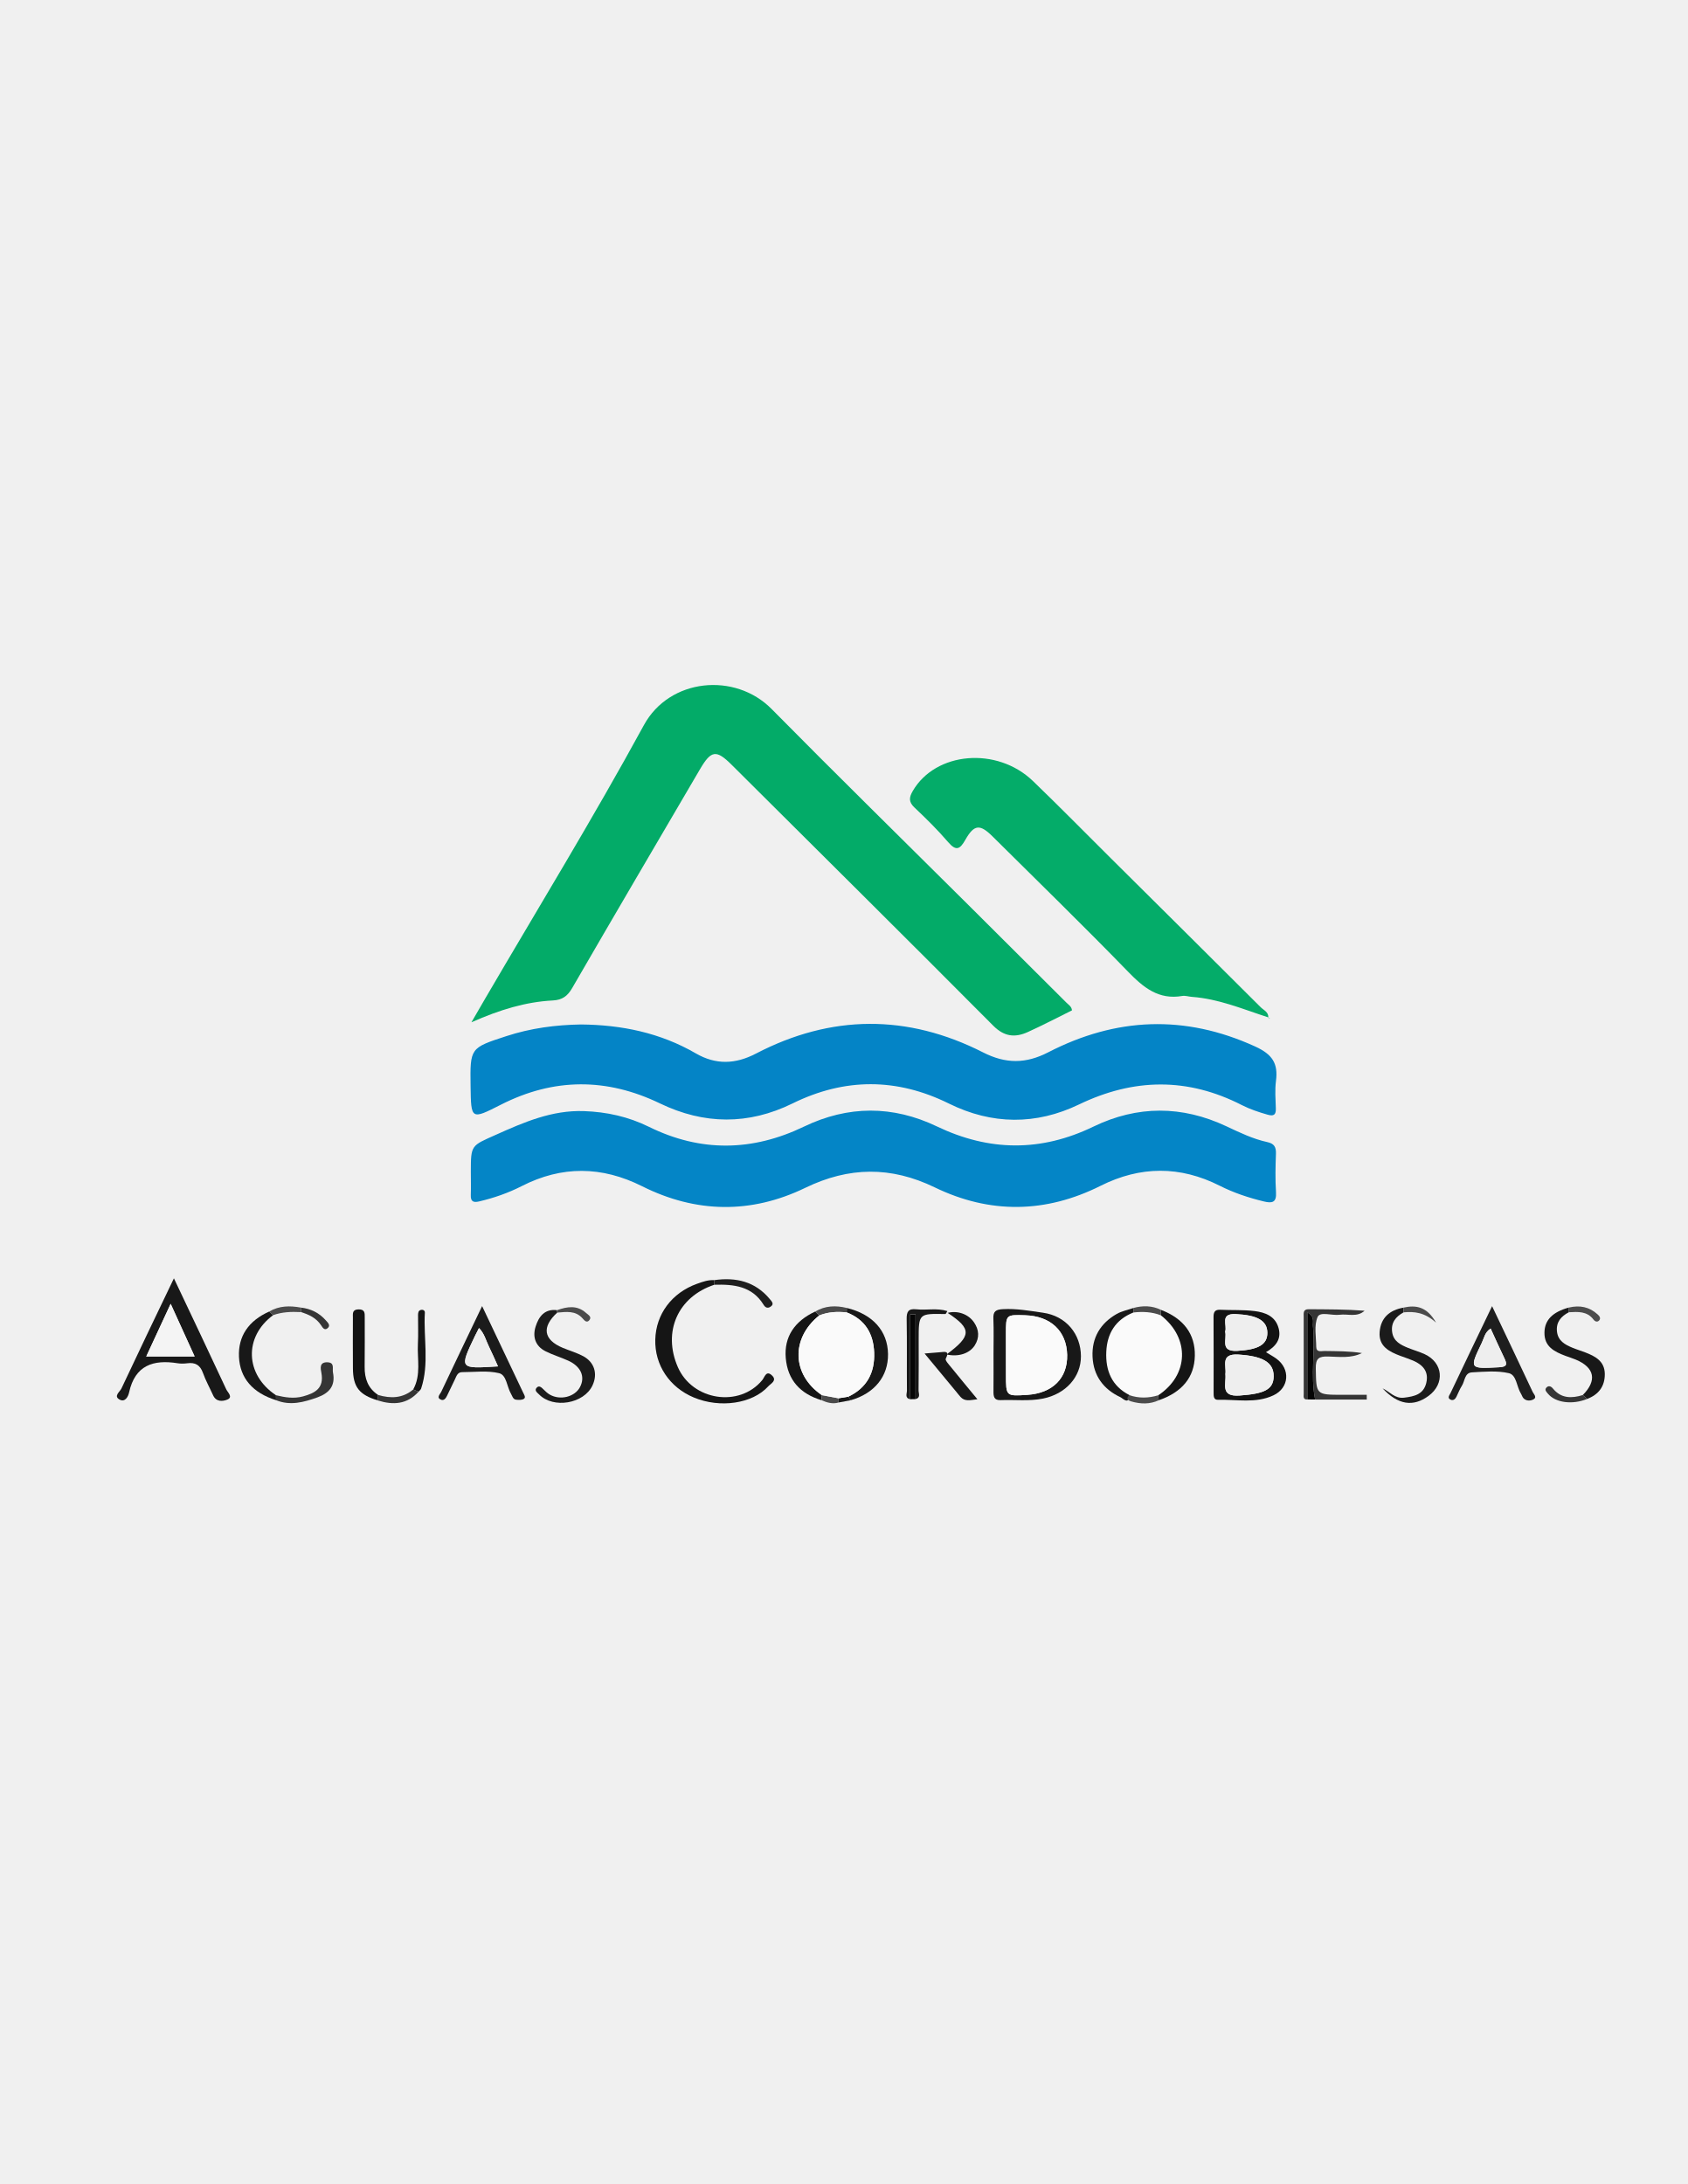
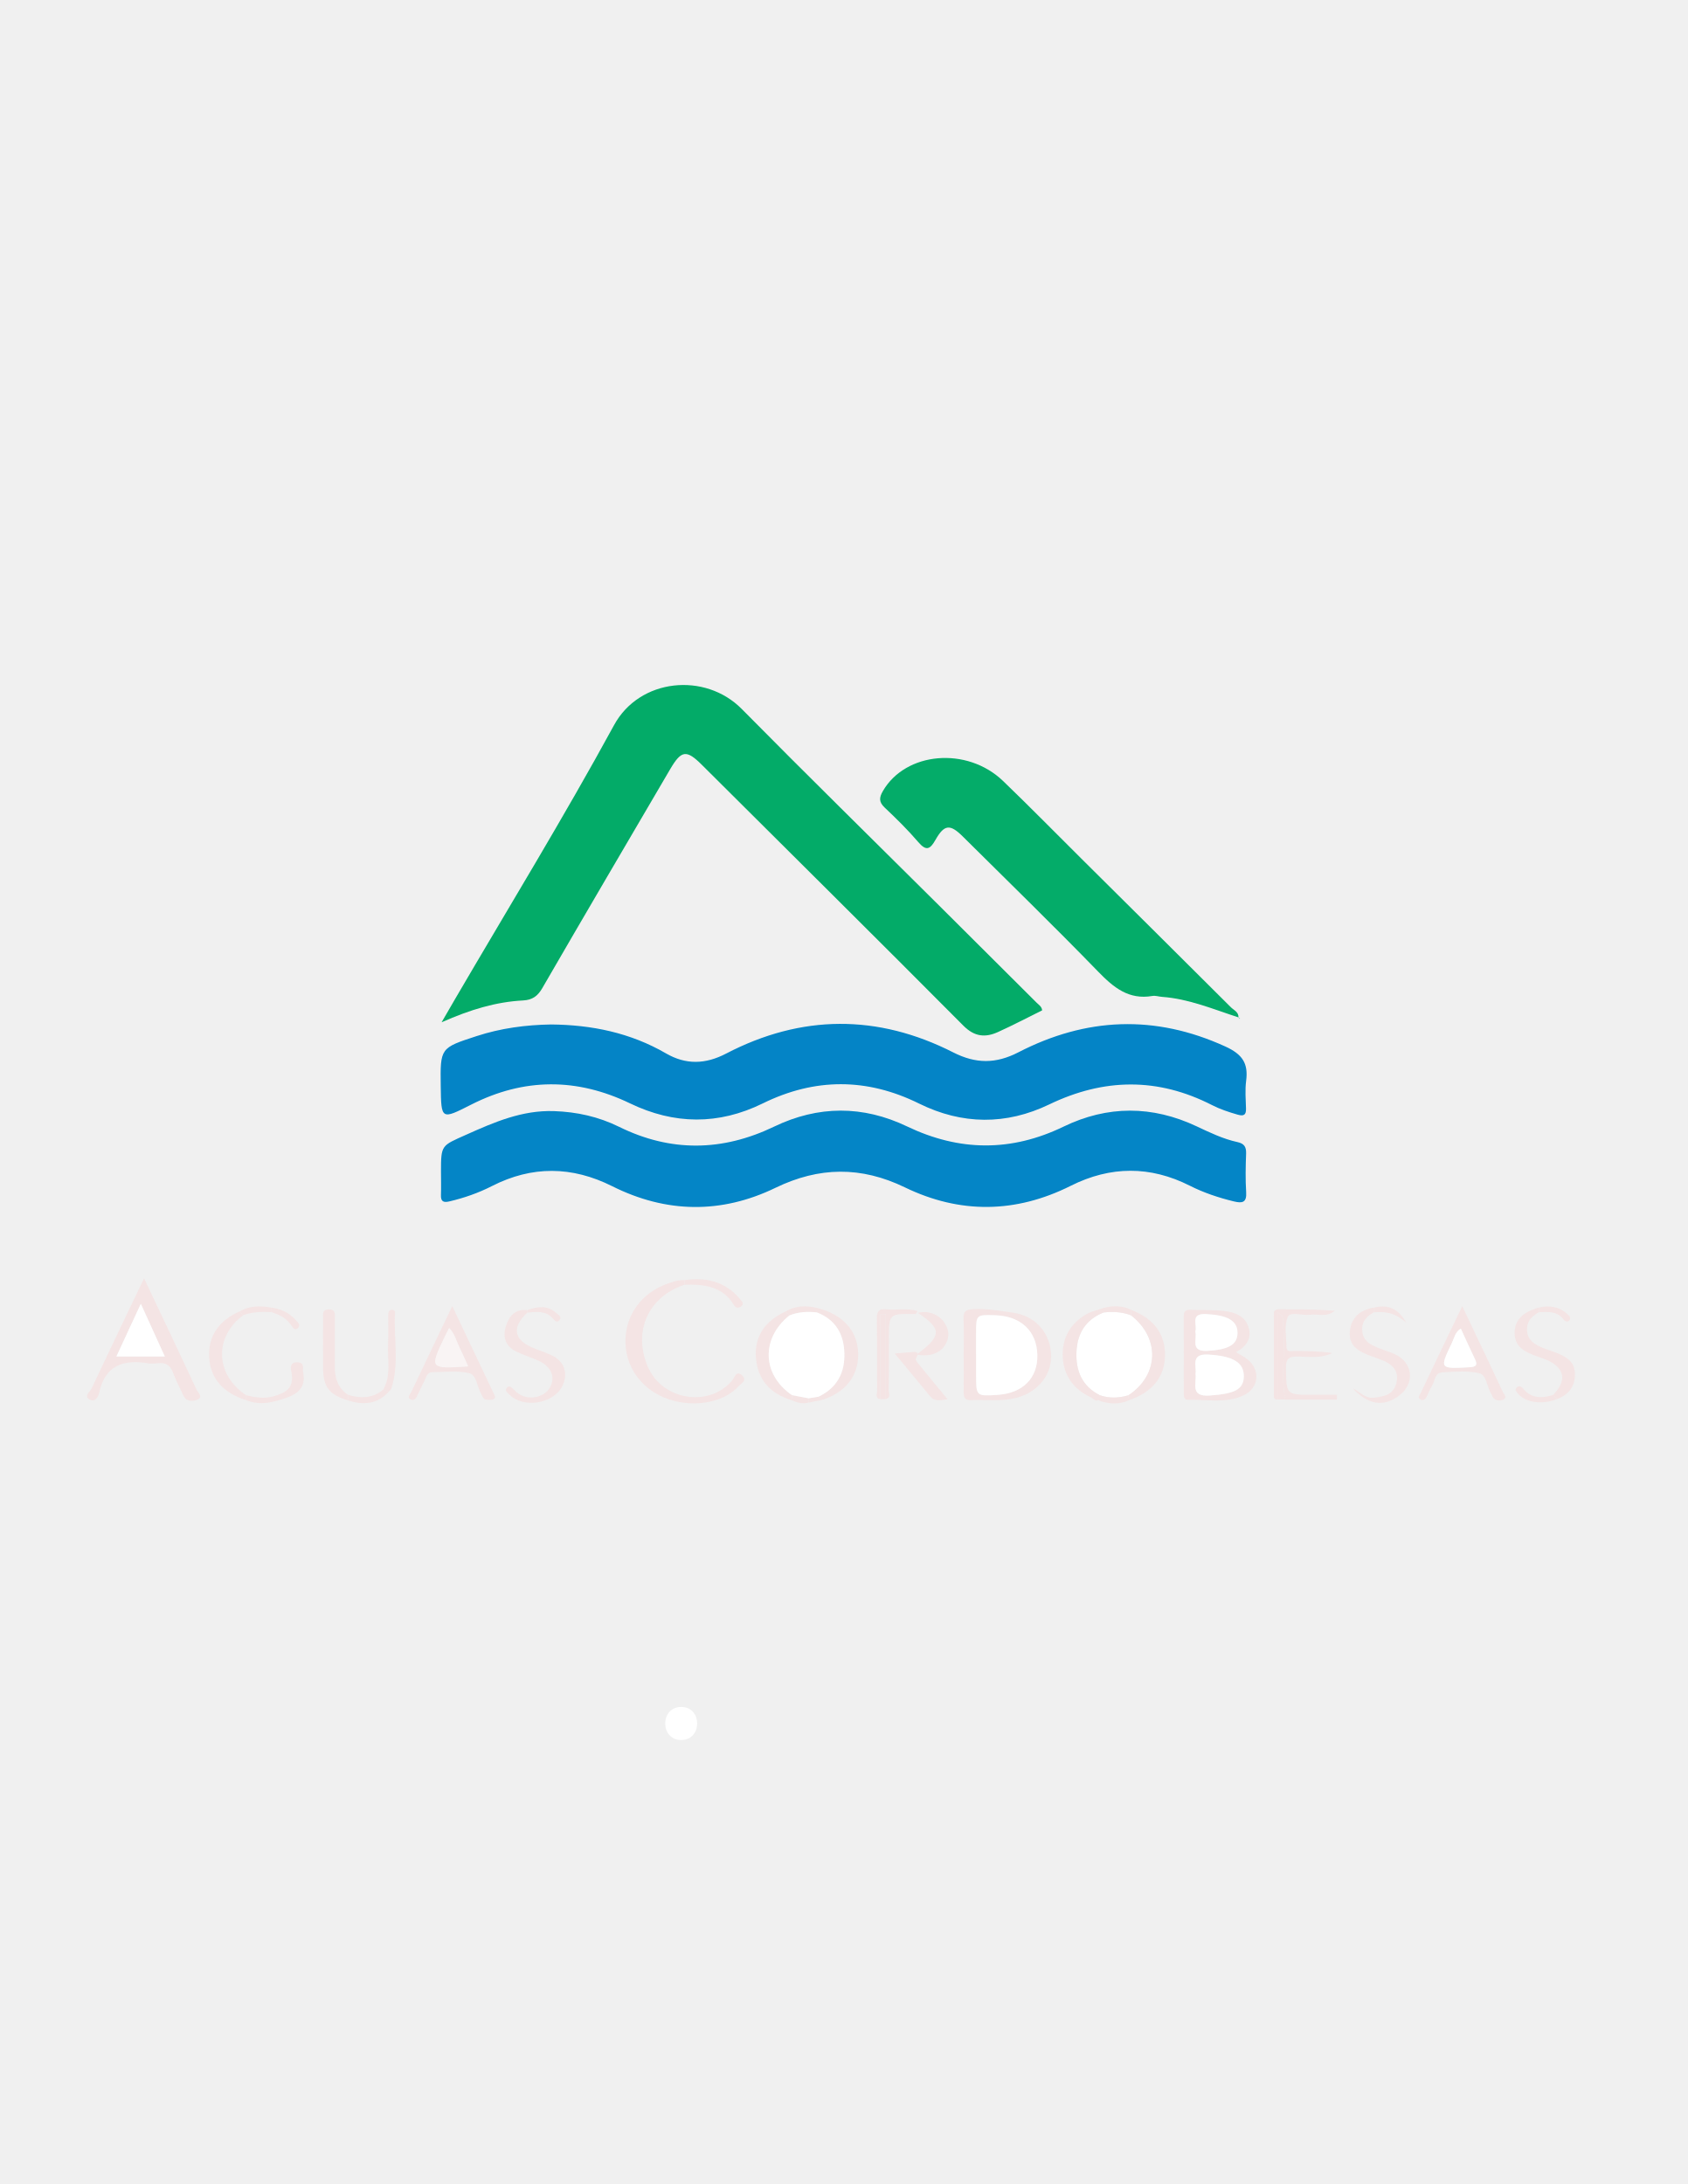
<svg xmlns="http://www.w3.org/2000/svg" version="1.1" id="Capa_1" x="0px" y="0px" viewBox="0 0 612 792" style="enable-background:new 0 0 612 792;" xml:space="preserve">
  <style type="text/css">
	.st0{fill:#03AB68;}
	.st1{fill:#0484C6;}
	.st2{fill:#0485C6;}
	.st3{fill:#04AC69;}
- 	.st4{fill:#FAFAFA;}
- 	.st5{fill:#181818;}
- 	.st6{fill:#151515;}
- 	.st7{fill:#121212;}
- 	.st8{fill:#1E1E1E;}
- 	.st9{fill:#1B1B1B;}
- 	.st10{fill:#353535;}
- 	.st11{fill:#050505;}
- 	.st12{fill:#4B4B4B;}
- 	.st13{fill:#F4F4F4;}
- 	.st14{fill:#EEEEEE;}
+ 	.st4{fill:#FFFFFF;}
+ 	.st5{fill:#F4E4E4;}
+ 	.st6{fill:#F9F4F4;}
</style>
  <g>
-     <path class="st0" d="M170.94,370.72c2.13-3.67,3.49-6.05,4.88-8.42c19.31-33.06,39.34-65.74,57.65-99.34   c9.27-17.01,33.03-19.3,46.31-5.85c23.63,23.95,47.66,47.5,71.51,71.23c11.81,11.75,23.61,23.5,35.4,35.27c0.8,0.8,1.9,1.42,2,2.79   c-5.33,2.63-10.6,5.41-16.02,7.86c-4.58,2.07-8.5,1.75-12.54-2.32c-31.47-31.65-63.18-63.07-94.81-94.57   c-5.61-5.59-7.45-5.34-11.52,1.6c-15.48,26.43-31,52.84-46.34,79.35c-1.7,2.94-3.62,4.3-6.97,4.48   C190.63,363.32,181.3,366.13,170.94,370.72z" />
-     <path class="st1" d="M210.64,371.51c14.73,0.13,28.77,3.01,41.65,10.48c7.26,4.21,14.34,3.97,21.81,0.08   c27.33-14.23,54.96-14.36,82.38-0.42c8.21,4.17,15.45,4.16,23.63-0.06c24.54-12.65,49.44-13.75,74.97-2.11   c6.28,2.86,8.41,6.15,7.58,12.51c-0.43,3.28-0.15,6.65-0.05,9.98c0.07,2.33-0.77,2.89-3,2.25c-3.21-0.92-6.36-1.96-9.34-3.48   c-19.63-10.04-39.15-9.79-59.01-0.23c-15.59,7.51-31.53,7.42-47.19-0.32c-18.9-9.34-37.77-9.35-56.68-0.05   c-16.03,7.88-32.11,7.7-48.09,0c-19.32-9.32-38.49-9.28-57.62,0.43c-10.89,5.53-10.88,5.55-11.05-6.7   c-0.19-13.88-0.18-13.84,12.97-18.13C192.4,372.86,201.43,371.66,210.64,371.51z" />
-     <path class="st2" d="M170.72,424.84c0-9.7,0.16-9.33,9.03-13.3c10.25-4.59,20.38-9.01,31.96-8.61c8.29,0.28,16.13,2.02,23.58,5.69   c18.74,9.24,37.46,8.96,56.25-0.08c15.99-7.69,32.18-7.72,48.19-0.05c18.96,9.08,37.73,9.26,56.74,0.06   c15.95-7.72,32.14-7.67,48.2-0.12c4.83,2.27,9.63,4.6,14.87,5.74c2.43,0.53,3.19,1.75,3.11,4.16c-0.17,4.66-0.28,9.34,0.02,13.99   c0.26,3.89-1.51,4.07-4.48,3.35c-5.52-1.34-10.85-3.11-15.95-5.69c-14.36-7.25-28.75-7.19-43.16,0.03   c-19.93,10-40.18,10.25-60.14,0.58c-15.9-7.7-31.1-7.52-46.95,0.16c-19.64,9.51-39.61,9.22-59.19-0.59   c-14.6-7.31-29.07-7.47-43.6-0.05c-4.92,2.51-10.09,4.31-15.46,5.57c-2.13,0.5-3.13,0.03-3.03-2.34   C170.81,430.51,170.72,427.68,170.72,424.84z" />
-     <path class="st3" d="M459.97,368.97c-9.15-2.95-18.06-6.77-27.81-7.47c-1.16-0.08-2.36-0.52-3.47-0.33   c-8.57,1.48-14.05-3.02-19.65-8.79c-16.12-16.6-32.71-32.75-49.14-49.06c-4.59-4.55-6.68-4.39-9.88,1.24   c-1.95,3.43-3.33,4.2-6.23,0.82c-3.79-4.42-7.96-8.53-12.19-12.52c-2.16-2.04-2.01-3.64-0.64-6.01   c8.25-14.23,30.48-16.22,43.58-3.62c9.6,9.24,18.93,18.75,28.38,28.14c18.08,17.95,36.17,35.9,54.2,53.89   c1.09,1.08,2.92,1.76,2.76,3.8L459.97,368.97z" />
-     <path class="st4" d="M409.44,505.91c0,0,0.09,0.02,0.09,0.02c-6.43-3.29-8.7-8.9-8.4-15.7c0.29-6.72,3.38-11.7,9.83-14.27   c3.4-0.37,6.76-0.24,9.99,1.05c10.57,8.27,10.12,21.65-0.97,28.98C416.46,507.04,412.94,507.14,409.44,505.91z" />
-     <path class="st5" d="M63.06,463.57c6.72,14.2,12.91,27.22,18.99,40.28c0.51,1.1,2.55,2.78,0.37,3.69   c-1.58,0.66-4.02,0.95-5.14-1.54c-1.23-2.72-2.7-5.35-3.7-8.15c-1.02-2.85-2.78-3.86-5.67-3.48c-1.14,0.15-2.35,0.18-3.48,0   c-8.87-1.43-15.47,0.74-17.62,10.57c-0.34,1.57-1.47,3.65-3.42,2.61c-2.34-1.25,0.08-2.83,0.63-4.01   C50.12,490.52,56.36,477.57,63.06,463.57z M61.88,472.81c-3.22,6.95-5.98,12.9-8.85,19.09c6.01,0,11.44,0,17.54,0   C67.66,485.5,64.96,479.56,61.88,472.81z" />
-     <path class="st6" d="M259.01,465.9c-13.2,4.35-18.82,17.02-13.24,29.84c5.3,12.17,22.3,14.8,30.61,4.75   c0.89-1.08,1.42-3.74,3.56-1.68c1.93,1.85-0.47,2.93-1.38,3.93c-5.74,6.32-17.47,8.01-26.97,4.05   c-8.85-3.69-14.24-11.79-13.99-21.03c0.25-9.23,6-16.93,15.13-20.21c2.02-0.73,4.07-1.46,6.28-1.32   C259.01,464.78,259.01,465.34,259.01,465.9z" />
-     <path class="st5" d="M360.24,491.1c0-4.31,0.13-8.63-0.05-12.94c-0.11-2.65,0.9-3.26,3.43-3.41c4.94-0.29,9.77,0.62,14.55,1.29   c8.43,1.18,13.74,7.77,13.77,15.79c0.03,7.49-5.5,13.68-13.73,15.34c-5.1,1.03-10.26,0.36-15.39,0.57   c-2.42,0.1-2.61-1.35-2.59-3.21C360.28,500.06,360.24,495.58,360.24,491.1z M364.75,491.53c0,2.33,0,4.66,0,6.99   c0,7.82,0,7.82,7.77,7.3c9.17-0.61,14.61-6.08,14.42-14.49c-0.2-8.63-5.97-14.09-15.22-14.37c-6.98-0.22-6.98-0.22-6.98,6.57   C364.75,486.21,364.75,488.87,364.75,491.53z" />
-     <path class="st7" d="M459.03,490.35c1.55,0.95,2.7,1.57,3.75,2.33c5.15,3.73,4.74,10.59-1.02,13.31   c-6.43,3.04-13.39,1.45-20.13,1.63c-1.62,0.04-1.58-1.38-1.58-2.55c0-9.12,0.03-18.25-0.03-27.37c-0.01-1.78,0.37-2.83,2.44-2.73   c4.14,0.19,8.31-0.03,12.41,0.47c3.86,0.47,7.57,1.82,8.75,6.22C464.69,485.62,462.6,488.3,459.03,490.35z M444.32,498.29   c0.39,3.52-2.08,8.3,5.17,7.78c8.74-0.63,12.26-2.07,12.33-6.92c0.08-5.21-4.17-7.4-12.78-7.93   C442.36,490.81,444.75,495.28,444.32,498.29z M444.23,482.9c0.74,2.8-2.04,7.33,4.42,6.97c7.4-0.42,10.94-2.17,10.88-6.6   c-0.05-4.45-3.82-6.37-11.43-6.73C442.12,476.25,445.09,480.53,444.23,482.9z" />
-     <path class="st8" d="M541.02,473.66c5.25,11.05,10.02,21.06,14.72,31.11c0.38,0.82,1.85,2.07-0.01,2.84   c-1.04,0.42-2.36,0.42-3.28-0.51c-0.45-0.45-0.62-1.16-0.97-1.72c-1.57-2.48-1.55-6.77-4.39-7.42c-4.26-0.98-8.91-0.53-13.37-0.29   c-2.69,0.14-2.54,3.15-3.65,4.86c-0.81,1.24-1.31,2.68-1.99,4.01c-0.4,0.79-1.09,1.43-1.98,1.08c-1.53-0.61-0.51-1.68-0.15-2.44   C530.77,495,535.64,484.87,541.02,473.66z M540.5,481.78c-2.09,1.29-2.37,3.42-3.19,5.13c-4.59,9.56-4.55,9.48,6.26,8.91   c2.86-0.15,2.98-1.06,1.92-3.24C543.78,489.05,542.19,485.45,540.5,481.78z" />
-     <path class="st9" d="M174.81,473.64c5.28,11.13,10.1,21.28,14.91,31.44c0.34,0.72,1.04,1.7,0.21,2.21   c-0.73,0.45-1.88,0.4-2.81,0.29c-1.15-0.14-1.35-1.34-1.85-2.17c-1.49-2.53-1.58-6.8-4.32-7.45c-4.25-1.02-8.9-0.37-13.38-0.37   c-1.67,0-2.05,1.43-2.62,2.62c-0.93,1.95-1.88,3.88-2.8,5.83c-0.45,0.96-1.15,1.98-2.2,1.56c-1.85-0.75-0.39-1.97,0.01-2.82   C164.71,494.73,169.52,484.71,174.81,473.64z M180.57,495.5c-1.27-2.79-2.22-5.05-3.31-7.24c-1.07-2.15-1.58-4.64-3.58-6.67   c-0.61,1.19-1.07,2.04-1.48,2.91C166.52,496.41,166.52,496.41,180.57,495.5z" />
-     <path class="st10" d="M474.03,507.49c-1.64,0.11-1.31-1.16-1.31-2.02c-0.03-9.32-0.02-18.65-0.01-27.97c0-1.3-0.28-2.75,1.85-2.73   c6.73,0.05,13.47,0.02,20.23,0.55c-2.76,2.5-6.05,1.05-9.05,1.46c-2.76,0.38-7.06-1.28-7.98,0.79c-1.36,3.08-0.53,7.16-0.5,10.82   c0.02,2.13,1.81,1.52,2.97,1.53c4.53,0.07,9.06,0.03,13.6,0.75c-3.98,1.98-8.19,1.35-12.26,1.25c-3.35-0.09-4.54,0.68-4.47,4.3   c0.17,9.58-0.02,9.59,9.76,9.59c2.9,0,5.81,0,8.71,0c0,0.58,0.01,1.15,0.01,1.73c-6.24,0-12.48,0-18.72,0   c-1.76-8.81,0.13-17.72-0.78-26.55c-0.16-1.57,0.78-3.58-2.05-5.02C474.03,486.82,474.03,497.16,474.03,507.49z" />
-     <path class="st9" d="M508.91,475.91c-2.84,1.58-4.64,3.77-4.11,7.24c0.5,3.29,3.06,4.54,5.72,5.63c1.99,0.82,4.1,1.39,6.05,2.29   c6.71,3.09,7.4,10.73,1.42,15.13c-5.57,4.1-11.07,3.29-16.67-2.73c2.57,1.17,4.4,3.79,7.79,3.38c3.72-0.46,7-1.16,8.03-5.29   c1.03-4.15-1.19-6.62-4.77-8.16c-1.52-0.65-3.11-1.15-4.66-1.73c-4.06-1.53-7.87-3.47-7.46-8.65c0.41-5.17,3.64-7.95,8.64-8.82   C508.89,474.77,508.9,475.34,508.91,475.91z" />
-     <path class="st9" d="M202.05,476c-5.72,5.24-5,9.84,2.01,12.78c2.45,1.02,5.04,1.76,7.37,3c4.13,2.2,5.37,6.43,3.41,10.62   c-3.1,6.66-14.2,8.55-19.37,3.28c-0.65-0.66-1.8-1.4-0.9-2.42c0.88-1,1.73-0.17,2.48,0.57c0.7,0.7,1.44,1.41,2.29,1.9   c3.78,2.18,9.06,0.85,10.94-2.68c2-3.74,0.41-7.5-4.21-9.61c-2.71-1.24-5.62-2.08-8.28-3.43c-3.66-1.85-4.74-5.2-3.6-8.88   c1.12-3.61,3.22-6.58,7.79-6.02C201.99,475.41,202.01,475.7,202.05,476z" />
-     <path class="st5" d="M573.9,505.9c5.25-5.26,4.33-9.98-2.54-12.86c-1.21-0.51-2.48-0.88-3.72-1.35c-3.99-1.51-7.72-3.3-7.63-8.47   c0.07-4.53,2.93-7.43,8.85-9.06c0,0.57,0,1.13,0.01,1.7c-2.87,1.49-4.73,3.63-4.31,7.1c0.4,3.28,2.88,4.65,5.55,5.76   c1.53,0.64,3.12,1.11,4.66,1.7c3.69,1.42,7.09,3.21,7.12,7.86c0.03,4.47-2.25,7.46-6.41,9.03   C574.95,506.84,574.43,506.37,573.9,505.9z" />
-     <path class="st5" d="M99.04,476.92c-10.68,7.87-10.2,21.61,1.03,29.04c0.01,0.6,0.02,1.2,0.03,1.8   c-8.47-2.64-13.09-8.02-13.45-15.69c-0.35-7.45,3.43-13.12,11-16.47C98.11,476.04,98.58,476.48,99.04,476.92z" />
-     <path class="st5" d="M307.04,474.31c9.41,2.28,14.84,8.35,14.95,16.72c0.11,8.08-4.91,14.29-13.54,16.75   c-0.29-0.43-0.57-0.86-0.86-1.29c6.75-3.21,9.65-8.71,9.37-16c-0.26-6.9-3.3-11.98-9.95-14.56   C307.02,475.39,307.03,474.85,307.04,474.31z" />
-     <path class="st6" d="M419.98,505.98c11.09-7.33,11.54-20.71,0.97-28.98c0-0.66,0.01-1.33,0.01-1.99   c8.26,3.15,12.45,8.83,12.28,16.68c-0.17,7.73-4.59,13.17-13.1,16.1C420.09,507.18,420.03,506.58,419.98,505.98z" />
-     <path class="st5" d="M410.96,475.95c-6.45,2.57-9.54,7.55-9.83,14.27c-0.3,6.81,1.97,12.41,8.4,15.7c-0.19,3.72-2.5,1.11-3.24,0.77   c-6.19-2.88-9.82-7.8-10.14-14.67c-0.31-6.88,2.81-12.13,8.76-15.53c1.82-1.04,4-1.45,6.02-2.15   C410.94,474.87,410.95,475.41,410.96,475.95z" />
-     <path class="st6" d="M297.83,507.75c-7.62-2.3-12.24-7.25-12.92-15.3c-0.64-7.62,3.14-13.33,10.68-16.84   c0.48,0.48,0.96,0.95,1.45,1.43c-10.37,8.3-9.93,21.51,0.97,28.9C297.95,506.54,297.89,507.15,297.83,507.75z" />
-     <path class="st7" d="M137.07,507.87c-6.82-2.06-9.04-4.83-9.1-11.63c-0.06-6.13-0.02-12.26-0.01-18.38c0-1.45-0.33-3,2.07-3.03   c2.3-0.02,2.23,1.34,2.22,2.9c-0.02,5.96,0.06,11.93-0.03,17.89c-0.06,4.26,1.18,7.8,4.86,10.23   C137.08,506.53,137.07,507.2,137.07,507.87z" />
-     <path class="st5" d="M330.02,507.41c-2.03-0.41-1.16-2.06-1.17-3.13c-0.08-8.62,0.06-17.24-0.1-25.85   c-0.05-2.71,0.55-3.96,3.5-3.63c3.68,0.42,7.47-0.55,11.27,0.65c-0.38,0.57-0.56,1.07-0.73,1.07c-9.68-0.18-9.68-0.19-9.68,9.28   c0,6.13,0.05,12.26-0.04,18.39c-0.02,1.08,0.87,2.69-1.1,3.17c0-10.25,0-20.5,0-30.74c-0.65,0-1.29,0-1.94,0   C330.02,486.89,330.02,497.15,330.02,507.41z" />
-     <path class="st5" d="M335.24,490.83c2.42-0.19,4.03-0.3,5.63-0.46c1.79-0.17,3.55-0.59,2.05,2.37c-0.29,0.57,1.2,2.16,2.01,3.16   c3,3.71,6.06,7.38,9.47,11.52c-2.63,0.33-4.53,0.91-6.12-0.84c-0.56-0.61-1.06-1.28-1.59-1.92   C343.02,500.22,339.35,495.8,335.24,490.83z" />
-     <path class="st10" d="M100.1,507.76c-0.01-0.6-0.02-1.2-0.03-1.8c3.23,0.78,6.44,1.33,9.78,0.43c4.42-1.19,7.69-2.98,6.69-8.5   c-0.28-1.52-0.88-4,2.22-3.87c2.7,0.11,1.68,2.28,1.98,3.74c0.96,4.8-1.39,7.45-5.66,8.99C110.16,508.5,105.26,509.86,100.1,507.76   z" />
-     <path class="st5" d="M343.21,491.18c9.13-6.77,9.2-9.27,0.41-15.08c3.54-0.94,7.48,0.41,9.54,3.42c1.85,2.69,2.06,5.56,0.28,8.36   C351.53,490.88,347.42,492.14,343.21,491.18z" />
-     <path class="st6" d="M149.81,503.89c2.95-5.27,1.43-11.01,1.72-16.55c0.18-3.46,0.03-6.95,0.05-10.42c0.01-0.82,0.07-1.7,1.11-1.91   c0.76-0.15,1.4,0.27,1.36,1c-0.53,9.18,1.65,18.49-1.35,27.53c-0.14,0.44-0.62,0.77-0.94,1.14   C151.12,504.41,150.47,504.15,149.81,503.89z" />
-     <path class="st8" d="M259.01,465.9c0-0.56,0-1.12-0.01-1.68c7.87-1.11,14.82,0.49,20.12,6.87c0.7,0.84,1.79,1.86,0.18,2.83   c-1,0.61-1.8,0.27-2.44-0.78C272.7,466.37,266.03,465.69,259.01,465.9z" />
-     <path class="st11" d="M474.03,507.49c0-10.33,0-20.67,0-31.54c2.83,1.45,1.89,3.45,2.05,5.02c0.91,8.83-0.98,17.74,0.78,26.55   C475.92,507.51,474.98,507.5,474.03,507.49z" />
-     <path class="st11" d="M330.02,507.41c0-10.26,0-20.52,0-30.78c0.65,0,1.29,0,1.94,0c0,10.25,0,20.5,0,30.74   C331.32,507.38,330.67,507.4,330.02,507.41z" />
-     <path class="st10" d="M573.9,505.9c0.53,0.47,1.05,0.94,1.58,1.41c-5.37,2.19-11.46,1.38-14.18-1.87c-0.53-0.64-1.3-1.35-0.68-2.13   c0.75-0.94,1.69-0.72,2.47,0.23C566.06,507.18,569.85,507.14,573.9,505.9z" />
-     <path class="st10" d="M149.81,503.89c0.65,0.26,1.31,0.53,1.96,0.79c-4.13,4.62-9.2,4.91-14.7,3.2c0.01-0.67,0.01-1.35,0.02-2.02   C141.64,507.2,145.97,507.12,149.81,503.89z" />
-     <path class="st12" d="M568.87,475.87c0-0.57,0-1.13-0.01-1.7c3.92-0.94,7.45-0.27,10.47,2.52c0.65,0.59,1.17,1.33,0.56,2.09   c-0.64,0.8-1.53,0.49-2.08-0.23C575.48,475.44,572.18,475.69,568.87,475.87z" />
-     <path class="st10" d="M109.09,474.18c3.61,0.4,6.66,1.91,9.06,4.64c0.73,0.83,1.9,1.86,0.55,2.9c-1.06,0.83-1.73-0.28-2.28-1.13   c-1.75-2.66-4.42-3.91-7.33-4.78C109.09,475.27,109.09,474.73,109.09,474.18z" />
-     <path class="st12" d="M202.05,476c-0.04-0.3-0.06-0.59-0.05-0.89c3.66-1.31,7.28-1.89,10.5,1.01c0.76,0.68,2.27,1.42,1.12,2.71   c-0.92,1.03-1.77-0.04-2.4-0.75C208.65,475.18,205.32,475.74,202.05,476z" />
-     <path class="st12" d="M508.91,475.91c-0.01-0.57-0.02-1.15-0.03-1.72c4.59-1.02,8.53-0.36,11.84,5.47   C516.58,475.9,512.83,475.54,508.91,475.91z" />
-     <path class="st12" d="M109.09,474.18c0,0.55,0,1.1-0.01,1.64c-3.41-0.19-6.78-0.06-10.04,1.1c-0.47-0.44-0.93-0.88-1.4-1.32   C101.25,473.48,105.13,473.45,109.09,474.18z" />
-     <path class="st12" d="M297.04,477.04c-0.48-0.48-0.96-0.95-1.45-1.43c3.62-2.14,7.47-2.27,11.44-1.3   c-0.01,0.54-0.02,1.08-0.03,1.63C303.61,475.57,300.26,475.73,297.04,477.04z" />
-     <path class="st12" d="M410.96,475.95c-0.01-0.54-0.03-1.08-0.04-1.62c3.42-0.93,6.78-0.9,10.04,0.67c0,0.66-0.01,1.33-0.01,1.99   C417.72,475.71,414.37,475.59,410.96,475.95z" />
-     <path class="st12" d="M419.98,505.98c0.06,0.6,0.11,1.2,0.17,1.81c-3.25,1.5-6.56,1.39-9.92,0.43c-1.37-0.39-2.02-1.03-0.78-2.3   C412.94,507.14,416.46,507.04,419.98,505.98z" />
-     <path class="st12" d="M297.83,507.75c0.06-0.6,0.12-1.21,0.18-1.81c2.01,0.38,4.01,0.75,6.02,1.13c0.02,0.51,0.03,1.02,0.05,1.53   C301.88,509.25,299.84,508.63,297.83,507.75z" />
-     <path class="st5" d="M304.09,508.6c-0.02-0.51-0.03-1.02-0.05-1.53c1.19-0.19,2.37-0.39,3.56-0.58c0.29,0.43,0.57,0.86,0.86,1.29   C307,508.05,305.54,508.33,304.09,508.6z" />
-     <path class="st3" d="M459.89,369.07c0.2,0.11,0.39,0.21,0.59,0.32c-0.11,0-0.26,0.05-0.31,0c-0.1-0.11-0.14-0.27-0.2-0.41   C459.97,368.97,459.89,369.07,459.89,369.07z" />
-     <path class="st13" d="M61.88,472.81c3.07,6.75,5.78,12.69,8.69,19.09c-6.11,0-11.53,0-17.54,0   C55.9,485.72,58.66,479.76,61.88,472.81z" />
-     <path class="st4" d="M364.75,491.53c0-2.66,0-5.33,0-7.99c0-6.79,0-6.79,6.98-6.57c9.24,0.29,15.02,5.74,15.22,14.37   c0.19,8.41-5.25,13.88-14.42,14.49c-7.77,0.51-7.77,0.51-7.77-7.3C364.75,496.2,364.75,493.87,364.75,491.53z" />
-     <path class="st14" d="M444.32,498.29c0.43-3.02-1.96-7.48,4.72-7.07c8.6,0.53,12.85,2.72,12.78,7.93   c-0.07,4.84-3.58,6.29-12.33,6.92C442.24,506.59,444.71,501.81,444.32,498.29z" />
-     <path class="st14" d="M444.23,482.9c0.86-2.38-2.11-6.65,3.87-6.36c7.61,0.37,11.38,2.28,11.43,6.73c0.05,4.43-3.48,6.18-10.88,6.6   C442.19,490.23,444.97,485.7,444.23,482.9z" />
-     <path class="st14" d="M540.5,481.78c1.69,3.67,3.28,7.26,4.99,10.8c1.06,2.19,0.94,3.09-1.92,3.24   c-10.81,0.57-10.85,0.65-6.26-8.91C538.13,485.2,538.41,483.08,540.5,481.78z" />
-     <path class="st14" d="M180.57,495.5c-14.06,0.91-14.06,0.91-8.37-10.99c0.41-0.87,0.87-1.72,1.48-2.91c2,2.03,2.51,4.51,3.58,6.67   C178.35,490.46,179.3,492.71,180.57,495.5z" />
-     <path class="st4" d="M307.6,506.49c-1.19,0.19-2.37,0.39-3.56,0.58c-2.01-0.38-4.01-0.75-6.02-1.13   c-10.9-7.39-11.34-20.59-0.97-28.9c3.22-1.32,6.57-1.47,9.97-1.11c6.65,2.58,9.69,7.66,9.95,14.56   C317.24,497.78,314.34,503.28,307.6,506.49z" />
+     <path class="st0" d="M160.12,370.72c2.13-3.67,3.49-6.05,4.88-8.42c19.31-33.06,39.34-65.74,57.65-99.34   c9.27-17.01,33.03-19.3,46.31-5.85c23.63,23.95,47.66,47.5,71.51,71.23c11.81,11.75,23.61,23.5,35.4,35.27c0.8,0.8,1.9,1.42,2,2.79   c-5.33,2.63-10.6,5.41-16.02,7.86c-4.58,2.07-8.5,1.75-12.54-2.32c-31.47-31.65-63.18-63.07-94.81-94.57   c-5.61-5.59-7.45-5.34-11.52,1.6c-15.48,26.43-31,52.84-46.34,79.35c-1.7,2.94-3.62,4.3-6.97,4.48   C179.81,363.32,170.49,366.13,160.12,370.72z" />
+     <path class="st1" d="M199.82,371.51c14.73,0.13,28.77,3.01,41.65,10.48c7.26,4.21,14.34,3.97,21.81,0.08   c27.33-14.23,54.96-14.36,82.38-0.42c8.21,4.17,15.45,4.16,23.63-0.06c24.54-12.65,49.44-13.75,74.97-2.11   c6.28,2.86,8.41,6.15,7.58,12.51c-0.43,3.28-0.15,6.65-0.05,9.98c0.07,2.33-0.77,2.89-3,2.25c-3.21-0.92-6.36-1.96-9.34-3.48   c-19.63-10.04-39.15-9.79-59.01-0.23c-15.59,7.51-31.53,7.42-47.19-0.32c-18.9-9.34-37.77-9.35-56.68-0.05   c-16.03,7.88-32.11,7.7-48.09,0c-19.32-9.32-38.49-9.28-57.62,0.43c-10.89,5.53-10.88,5.55-11.05-6.7   c-0.19-13.88-0.18-13.84,12.97-18.13C181.58,372.86,190.62,371.66,199.82,371.51z" />
+     <path class="st2" d="M159.9,424.84c0-9.7,0.16-9.33,9.03-13.3c10.25-4.59,20.38-9.01,31.96-8.61c8.29,0.28,16.13,2.02,23.58,5.69   c18.74,9.24,37.46,8.96,56.25-0.08c15.99-7.69,32.18-7.72,48.19-0.05c18.96,9.08,37.73,9.26,56.74,0.06   c15.95-7.72,32.14-7.67,48.2-0.12c4.83,2.27,9.63,4.6,14.87,5.74c2.43,0.53,3.19,1.75,3.11,4.16c-0.17,4.66-0.28,9.34,0.02,13.99   c0.26,3.89-1.51,4.07-4.48,3.35c-5.52-1.34-10.85-3.11-15.95-5.69c-14.36-7.25-28.75-7.19-43.16,0.03   c-19.93,10-40.18,10.25-60.14,0.58c-15.9-7.7-31.1-7.52-46.95,0.16c-19.64,9.51-39.61,9.22-59.19-0.59   c-14.6-7.31-29.07-7.47-43.6-0.05c-4.92,2.51-10.09,4.31-15.46,5.57c-2.13,0.5-3.13,0.03-3.03-2.34   C159.99,430.51,159.9,427.68,159.9,424.84z" />
+     <path class="st3" d="M449.15,368.97c-9.15-2.95-18.06-6.77-27.81-7.47c-1.16-0.08-2.36-0.52-3.47-0.33   c-8.57,1.48-14.05-3.02-19.65-8.79c-16.12-16.6-32.71-32.75-49.14-49.06c-4.59-4.55-6.68-4.39-9.88,1.24   c-1.95,3.43-3.33,4.2-6.23,0.82c-3.79-4.42-7.96-8.53-12.19-12.52c-2.16-2.04-2.01-3.64-0.64-6.01   c8.25-14.23,30.48-16.22,43.58-3.62c9.6,9.24,18.93,18.75,28.38,28.14c18.08,17.95,36.17,35.9,54.2,53.89   c1.09,1.08,2.92,1.76,2.76,3.8L449.15,368.97z" />
+     <path class="st4" d="M398.62,505.91c0,0,0.09,0.02,0.09,0.02c-6.43-3.29-8.7-8.9-8.4-15.7c0.29-6.72,3.38-11.7,9.83-14.27   c3.4-0.37,6.76-0.24,9.99,1.05c10.57,8.27,10.12,21.65-0.97,28.98C405.64,507.04,402.12,507.14,398.62,505.91z" />
+     <path class="st5" d="M52.24,463.57c6.72,14.2,12.91,27.22,18.99,40.28c0.51,1.1,2.55,2.78,0.37,3.69   c-1.58,0.66-4.02,0.95-5.14-1.54c-1.23-2.72-2.7-5.35-3.7-8.15c-1.02-2.85-2.78-3.86-5.67-3.48c-1.14,0.15-2.35,0.18-3.48,0   c-8.87-1.43-15.47,0.74-17.62,10.57c-0.34,1.57-1.47,3.65-3.42,2.61c-2.34-1.25,0.08-2.83,0.63-4.01   C39.3,490.52,45.54,477.57,52.24,463.57z M51.06,472.81c-3.22,6.95-5.98,12.9-8.85,19.09c6.01,0,11.44,0,17.54,0   C56.84,485.5,54.14,479.56,51.06,472.81z" />
+     <path class="st5" d="M248.2,465.9c-13.2,4.35-18.82,17.02-13.24,29.84c5.3,12.17,22.3,14.8,30.61,4.75   c0.89-1.08,1.42-3.74,3.56-1.68c1.93,1.85-0.47,2.93-1.38,3.93c-5.74,6.32-17.47,8.01-26.97,4.05   c-8.85-3.69-14.24-11.79-13.99-21.03c0.25-9.23,6-16.93,15.13-20.21c2.02-0.73,4.07-1.46,6.28-1.32   C248.19,464.78,248.19,465.34,248.2,465.9z" />
+     <path class="st5" d="M349.42,491.1c0-4.31,0.13-8.63-0.05-12.94c-0.11-2.65,0.9-3.26,3.43-3.41c4.94-0.29,9.77,0.62,14.55,1.29   c8.43,1.18,13.74,7.77,13.77,15.79c0.03,7.49-5.5,13.68-13.73,15.34c-5.1,1.03-10.26,0.36-15.39,0.57   c-2.42,0.1-2.61-1.35-2.59-3.21C349.46,500.06,349.43,495.58,349.42,491.1z M353.93,491.53c0,2.33,0,4.66,0,6.99   c0,7.82,0,7.82,7.77,7.3c9.17-0.61,14.61-6.08,14.42-14.49c-0.2-8.63-5.97-14.09-15.22-14.37c-6.98-0.22-6.98-0.22-6.98,6.57   C353.93,486.21,353.93,488.87,353.93,491.53z" />
+     <path class="st5" d="M448.21,490.35c1.55,0.95,2.7,1.57,3.75,2.33c5.15,3.73,4.74,10.59-1.02,13.31   c-6.43,3.04-13.39,1.45-20.13,1.63c-1.62,0.04-1.58-1.38-1.58-2.55c0-9.12,0.03-18.25-0.03-27.37c-0.01-1.78,0.37-2.83,2.44-2.73   c4.14,0.19,8.31-0.03,12.41,0.47c3.86,0.47,7.57,1.82,8.75,6.22C453.87,485.62,451.78,488.3,448.21,490.35z M433.5,498.29   c0.39,3.52-2.08,8.3,5.17,7.78c8.74-0.63,12.26-2.07,12.33-6.92c0.08-5.21-4.17-7.4-12.78-7.93   C431.55,490.81,433.94,495.28,433.5,498.29z M433.41,482.9c0.74,2.8-2.04,7.33,4.42,6.97c7.4-0.42,10.94-2.17,10.88-6.6   c-0.05-4.45-3.82-6.37-11.43-6.73C431.3,476.25,434.27,480.53,433.41,482.9z" />
+     <path class="st5" d="M530.2,473.66c5.25,11.05,10.02,21.06,14.72,31.11c0.38,0.82,1.85,2.07-0.01,2.84   c-1.04,0.42-2.36,0.42-3.28-0.51c-0.45-0.45-0.62-1.16-0.97-1.72c-1.57-2.48-1.55-6.77-4.39-7.42c-4.26-0.98-8.91-0.53-13.37-0.29   c-2.69,0.14-2.54,3.15-3.65,4.86c-0.81,1.24-1.31,2.68-1.99,4.01c-0.4,0.79-1.09,1.43-1.98,1.08c-1.53-0.61-0.51-1.68-0.15-2.44   C519.95,495,524.82,484.87,530.2,473.66z M529.68,481.78c-2.09,1.29-2.37,3.42-3.19,5.13c-4.59,9.56-4.55,9.48,6.27,8.91   c2.86-0.15,2.98-1.06,1.92-3.24C532.96,489.05,531.37,485.45,529.68,481.78z" />
+     <path class="st5" d="M163.99,473.64c5.28,11.13,10.1,21.28,14.91,31.44c0.34,0.72,1.04,1.7,0.21,2.21   c-0.73,0.45-1.88,0.4-2.81,0.29c-1.15-0.14-1.35-1.34-1.85-2.17c-1.49-2.53-1.58-6.8-4.32-7.45c-4.25-1.02-8.9-0.37-13.38-0.37   c-1.67,0-2.05,1.43-2.62,2.62c-0.93,1.95-1.88,3.88-2.8,5.83c-0.45,0.96-1.15,1.98-2.2,1.56c-1.85-0.75-0.39-1.97,0.01-2.82   C153.89,494.73,158.7,484.71,163.99,473.64z M169.75,495.5c-1.27-2.79-2.22-5.05-3.31-7.24c-1.07-2.15-1.58-4.64-3.58-6.67   c-0.61,1.19-1.07,2.04-1.48,2.91C155.7,496.41,155.7,496.41,169.75,495.5z" />
+     <path class="st5" d="M463.21,507.49c-1.64,0.11-1.31-1.16-1.31-2.02c-0.03-9.32-0.02-18.65-0.01-27.97c0-1.3-0.28-2.75,1.85-2.73   c6.73,0.05,13.47,0.02,20.23,0.55c-2.76,2.5-6.05,1.05-9.05,1.46c-2.76,0.38-7.06-1.28-7.98,0.79c-1.36,3.08-0.53,7.16-0.5,10.82   c0.02,2.13,1.81,1.52,2.97,1.53c4.53,0.07,9.06,0.03,13.6,0.75c-3.98,1.98-8.19,1.35-12.26,1.25c-3.35-0.09-4.54,0.68-4.47,4.3   c0.17,9.58-0.02,9.59,9.76,9.59c2.9,0,5.81,0,8.71,0c0,0.58,0.01,1.15,0.01,1.73c-6.24,0-12.48,0-18.72,0   c-1.76-8.81,0.13-17.72-0.78-26.55c-0.16-1.57,0.78-3.58-2.05-5.02C463.21,486.82,463.21,497.16,463.21,507.49z" />
+     <path class="st5" d="M498.09,475.91c-2.84,1.58-4.64,3.77-4.11,7.24c0.5,3.29,3.06,4.54,5.72,5.63c1.99,0.82,4.1,1.39,6.05,2.29   c6.71,3.09,7.4,10.73,1.42,15.13c-5.57,4.1-11.07,3.29-16.67-2.73c2.57,1.17,4.4,3.79,7.79,3.38c3.72-0.46,7-1.16,8.03-5.29   c1.03-4.15-1.19-6.62-4.77-8.16c-1.52-0.65-3.11-1.15-4.66-1.73c-4.06-1.53-7.87-3.47-7.46-8.65c0.41-5.17,3.64-7.95,8.64-8.82   C498.07,474.77,498.08,475.34,498.09,475.91z" />
+     <path class="st5" d="M191.23,476c-5.72,5.24-5,9.84,2.01,12.78c2.45,1.02,5.04,1.76,7.37,3c4.13,2.2,5.37,6.43,3.41,10.62   c-3.1,6.66-14.2,8.55-19.37,3.28c-0.65-0.66-1.8-1.4-0.9-2.42c0.88-1,1.73-0.17,2.48,0.57c0.7,0.7,1.44,1.41,2.29,1.9   c3.78,2.18,9.06,0.85,10.94-2.68c2-3.74,0.41-7.5-4.21-9.61c-2.71-1.24-5.62-2.08-8.28-3.43c-3.66-1.85-4.74-5.2-3.6-8.88   c1.12-3.61,3.22-6.58,7.79-6.02C191.17,475.41,191.19,475.7,191.23,476z" />
+     <path class="st5" d="M563.08,505.9c5.25-5.26,4.33-9.98-2.54-12.86c-1.21-0.51-2.48-0.88-3.72-1.35c-3.99-1.51-7.72-3.3-7.63-8.47   c0.07-4.53,2.93-7.43,8.85-9.06c0,0.57,0,1.13,0.01,1.7c-2.87,1.49-4.73,3.63-4.31,7.1c0.4,3.28,2.88,4.65,5.55,5.76   c1.52,0.64,3.12,1.11,4.66,1.7c3.69,1.42,7.09,3.21,7.12,7.86c0.03,4.47-2.25,7.46-6.41,9.03   C564.14,506.84,563.61,506.37,563.08,505.9z" />
+     <path class="st5" d="M88.22,476.92c-10.68,7.87-10.2,21.61,1.03,29.04c0.01,0.6,0.02,1.2,0.03,1.8   c-8.47-2.64-13.09-8.02-13.45-15.69c-0.35-7.45,3.43-13.12,11-16.47C87.29,476.04,87.76,476.48,88.22,476.92z" />
+     <path class="st5" d="M296.22,474.31c9.41,2.28,14.84,8.35,14.95,16.72c0.11,8.08-4.91,14.29-13.54,16.75   c-0.29-0.43-0.57-0.86-0.86-1.29c6.75-3.21,9.65-8.71,9.37-16c-0.26-6.9-3.3-11.98-9.95-14.56   C296.21,475.39,296.21,474.85,296.22,474.31z" />
+     <path class="st5" d="M409.16,505.98c11.09-7.33,11.54-20.71,0.97-28.98c0-0.66,0.01-1.33,0.01-1.99   c8.26,3.15,12.45,8.83,12.28,16.68c-0.17,7.73-4.59,13.17-13.1,16.1C409.27,507.18,409.21,506.58,409.16,505.98z" />
+     <path class="st5" d="M400.15,475.95c-6.45,2.57-9.54,7.55-9.83,14.27c-0.3,6.81,1.97,12.41,8.4,15.7c-0.19,3.72-2.5,1.11-3.24,0.77   c-6.19-2.88-9.82-7.8-10.14-14.67c-0.31-6.88,2.81-12.13,8.76-15.53c1.82-1.04,4-1.45,6.02-2.15   C400.12,474.87,400.13,475.41,400.15,475.95z" />
+     <path class="st5" d="M287.02,507.75c-7.62-2.3-12.24-7.25-12.92-15.3c-0.64-7.62,3.14-13.33,10.68-16.84   c0.48,0.48,0.96,0.95,1.45,1.43c-10.37,8.3-9.93,21.51,0.97,28.9C287.14,506.54,287.08,507.15,287.02,507.75z" />
+     <path class="st5" d="M126.25,507.87c-6.82-2.06-9.04-4.83-9.1-11.63c-0.06-6.13-0.02-12.26-0.01-18.38c0-1.45-0.33-3,2.07-3.03   c2.3-0.02,2.23,1.34,2.22,2.9c-0.02,5.96,0.06,11.93-0.03,17.89c-0.06,4.26,1.18,7.8,4.86,10.23   C126.26,506.53,126.26,507.2,126.25,507.87z" />
+     <path class="st5" d="M319.21,507.41c-2.03-0.41-1.16-2.06-1.17-3.13c-0.08-8.62,0.06-17.24-0.1-25.85   c-0.05-2.71,0.55-3.96,3.5-3.63c3.68,0.42,7.47-0.55,11.27,0.65c-0.38,0.57-0.56,1.07-0.73,1.07c-9.68-0.18-9.68-0.19-9.68,9.28   c0,6.13,0.05,12.26-0.04,18.39c-0.02,1.08,0.87,2.69-1.1,3.17c0-10.25,0-20.5,0-30.74c-0.65,0-1.29,0-1.94,0   C319.21,486.89,319.21,497.15,319.21,507.41z" />
+     <path class="st5" d="M324.42,490.83c2.42-0.19,4.03-0.3,5.63-0.46c1.79-0.17,3.55-0.59,2.05,2.37c-0.29,0.57,1.2,2.16,2.01,3.16   c3,3.71,6.06,7.38,9.47,11.52c-2.63,0.33-4.53,0.91-6.12-0.84c-0.56-0.61-1.06-1.28-1.59-1.92   C332.2,500.22,328.53,495.8,324.42,490.83z" />
+     <path class="st5" d="M89.28,507.76c-0.01-0.6-0.02-1.2-0.03-1.8c3.23,0.78,6.44,1.33,9.78,0.43c4.42-1.19,7.69-2.98,6.69-8.5   c-0.28-1.52-0.88-4,2.22-3.87c2.7,0.11,1.68,2.28,1.98,3.74c0.96,4.8-1.39,7.45-5.66,8.99C99.34,508.5,94.44,509.86,89.28,507.76z" />
+     <path class="st5" d="M332.39,491.18c9.13-6.77,9.2-9.27,0.41-15.08c3.54-0.94,7.48,0.41,9.54,3.42c1.85,2.69,2.06,5.56,0.28,8.36   C340.71,490.88,336.6,492.14,332.39,491.18z" />
+     <path class="st5" d="M138.99,503.89c2.95-5.27,1.43-11.01,1.72-16.55c0.18-3.46,0.03-6.95,0.05-10.42c0.01-0.82,0.07-1.7,1.11-1.91   c0.76-0.15,1.4,0.27,1.36,1c-0.53,9.18,1.65,18.49-1.35,27.53c-0.14,0.44-0.62,0.77-0.94,1.14   C140.3,504.41,139.65,504.15,138.99,503.89z" />
+     <path class="st5" d="M248.2,465.9c0-0.56,0-1.12-0.01-1.68c7.87-1.11,14.82,0.49,20.12,6.87c0.7,0.84,1.79,1.86,0.18,2.83   c-1,0.61-1.8,0.27-2.44-0.78C261.88,466.37,255.21,465.69,248.2,465.9z" />
+     <path class="st5" d="M463.21,507.49c0-10.33,0-20.67,0-31.54c2.83,1.45,1.89,3.45,2.05,5.02c0.91,8.83-0.98,17.74,0.78,26.55   C465.1,507.51,464.16,507.5,463.21,507.49z" />
+     <path class="st5" d="M319.21,507.41c0-10.26,0-20.52,0-30.78c0.65,0,1.29,0,1.94,0c0,10.25,0,20.5,0,30.74   C320.5,507.38,319.85,507.4,319.21,507.41z" />
+     <path class="st5" d="M563.08,505.9c0.53,0.47,1.05,0.94,1.58,1.41c-5.37,2.19-11.46,1.38-14.18-1.87c-0.53-0.64-1.3-1.35-0.68-2.13   c0.75-0.94,1.69-0.72,2.47,0.23C555.24,507.18,559.03,507.14,563.08,505.9z" />
+     <path class="st5" d="M138.99,503.89c0.65,0.26,1.31,0.53,1.96,0.79c-4.13,4.62-9.2,4.91-14.7,3.2c0.01-0.67,0.01-1.35,0.02-2.02   C130.82,507.2,135.15,507.12,138.99,503.89z" />
+     <path class="st5" d="M558.06,475.87c0-0.57,0-1.13-0.01-1.7c3.92-0.94,7.45-0.27,10.47,2.52c0.65,0.59,1.17,1.33,0.56,2.09   c-0.64,0.8-1.53,0.49-2.08-0.23C564.66,475.44,561.36,475.69,558.06,475.87z" />
+     <path class="st5" d="M98.27,474.18c3.61,0.4,6.66,1.91,9.06,4.64c0.73,0.83,1.9,1.86,0.55,2.9c-1.06,0.83-1.73-0.28-2.28-1.13   c-1.75-2.66-4.42-3.91-7.33-4.78C98.27,475.27,98.27,474.73,98.27,474.18z" />
+     <path class="st5" d="M191.23,476c-0.04-0.3-0.06-0.59-0.05-0.89c3.66-1.31,7.28-1.89,10.5,1.01c0.76,0.68,2.27,1.42,1.12,2.71   c-0.92,1.03-1.77-0.04-2.4-0.75C197.83,475.18,194.5,475.74,191.23,476z" />
+     <path class="st5" d="M498.09,475.91c-0.01-0.57-0.02-1.15-0.03-1.72c4.59-1.02,8.53-0.36,11.84,5.47   C505.76,475.9,502.01,475.54,498.09,475.91z" />
+     <path class="st5" d="M98.27,474.18c0,0.55,0,1.1-0.01,1.64c-3.41-0.19-6.78-0.06-10.04,1.1c-0.47-0.44-0.93-0.88-1.4-1.32   C90.44,473.48,94.31,473.45,98.27,474.18z" />
+     <path class="st5" d="M286.23,477.04c-0.48-0.48-0.96-0.95-1.45-1.43c3.62-2.14,7.47-2.27,11.44-1.3c-0.01,0.54-0.02,1.08-0.03,1.63   C292.79,475.57,289.44,475.73,286.23,477.04z" />
+     <path class="st5" d="M400.15,475.95c-0.01-0.54-0.03-1.08-0.04-1.62c3.42-0.93,6.78-0.9,10.04,0.67c0,0.66-0.01,1.33-0.01,1.99   C406.9,475.71,403.55,475.59,400.15,475.95z" />
+     <path class="st5" d="M409.16,505.98c0.06,0.6,0.11,1.2,0.17,1.81c-3.25,1.5-6.56,1.39-9.92,0.43c-1.37-0.39-2.02-1.03-0.78-2.3   C402.12,507.14,405.64,507.04,409.16,505.98z" />
+     <path class="st5" d="M287.02,507.75c0.06-0.6,0.12-1.21,0.18-1.81c2.01,0.38,4.01,0.75,6.02,1.13c0.02,0.51,0.03,1.02,0.05,1.53   C291.06,509.25,289.02,508.63,287.02,507.75z" />
+     <path class="st5" d="M293.27,508.6c-0.02-0.51-0.03-1.02-0.05-1.53c1.19-0.19,2.37-0.39,3.56-0.58c0.29,0.43,0.57,0.86,0.86,1.29   C296.18,508.05,294.72,508.33,293.27,508.6z" />
+     <path class="st3" d="M449.07,369.07c0.2,0.11,0.39,0.21,0.59,0.32c-0.11,0-0.26,0.05-0.31,0c-0.1-0.11-0.14-0.27-0.2-0.41   C449.15,368.97,449.07,369.07,449.07,369.07z" />
+     <path class="st4" d="M51.06,472.81c3.07,6.75,5.78,12.69,8.69,19.09c-6.11,0-11.53,0-17.54,0   C45.08,485.72,47.84,479.76,51.06,472.81z" />
+     <path class="st4" d="M353.93,491.53c0-2.66,0-5.33,0-7.99c0-6.79,0-6.79,6.98-6.57c9.24,0.29,15.02,5.74,15.22,14.37   c0.19,8.41-5.25,13.88-14.42,14.49c-7.77,0.51-7.77,0.51-7.77-7.3C353.93,496.2,353.93,493.87,353.93,491.53z" />
+     <path class="st4" d="M433.5,498.29c0.43-3.02-1.96-7.48,4.72-7.07c8.6,0.53,12.85,2.72,12.78,7.93c-0.07,4.84-3.58,6.29-12.33,6.92   C431.42,506.59,433.9,501.81,433.5,498.29z" />
+     <path class="st4" d="M433.41,482.9c0.86-2.38-2.11-6.65,3.87-6.36c7.61,0.37,11.38,2.28,11.43,6.73c0.05,4.43-3.48,6.18-10.88,6.6   C431.37,490.23,434.16,485.7,433.41,482.9z" />
+     <path class="st4" d="M529.68,481.78c1.69,3.67,3.28,7.26,4.99,10.8c1.06,2.19,0.94,3.09-1.92,3.24   c-10.81,0.57-10.85,0.65-6.27-8.91C527.31,485.2,527.59,483.08,529.68,481.78z" />
+     <path class="st6" d="M169.75,495.5c-14.06,0.91-14.06,0.91-8.37-10.99c0.41-0.87,0.87-1.72,1.48-2.91c2,2.03,2.51,4.51,3.58,6.67   C167.53,490.46,168.49,492.71,169.75,495.5z" />
+     <path class="st4" d="M296.78,506.49c-1.19,0.19-2.37,0.39-3.56,0.58c-2.01-0.38-4.01-0.75-6.02-1.13   c-10.9-7.39-11.34-20.59-0.97-28.9c3.22-1.32,6.57-1.47,9.97-1.11c6.65,2.58,9.69,7.66,9.95,14.56   C306.43,497.78,303.52,503.28,296.78,506.49z" />
+   </g>
+   <g>
+     <g>
+       <path class="st4" d="M247,631c7.72,0,7.73-12,0-12C239.28,619,239.27,631,247,631L247,631z" />
+     </g>
  </g>
</svg>
